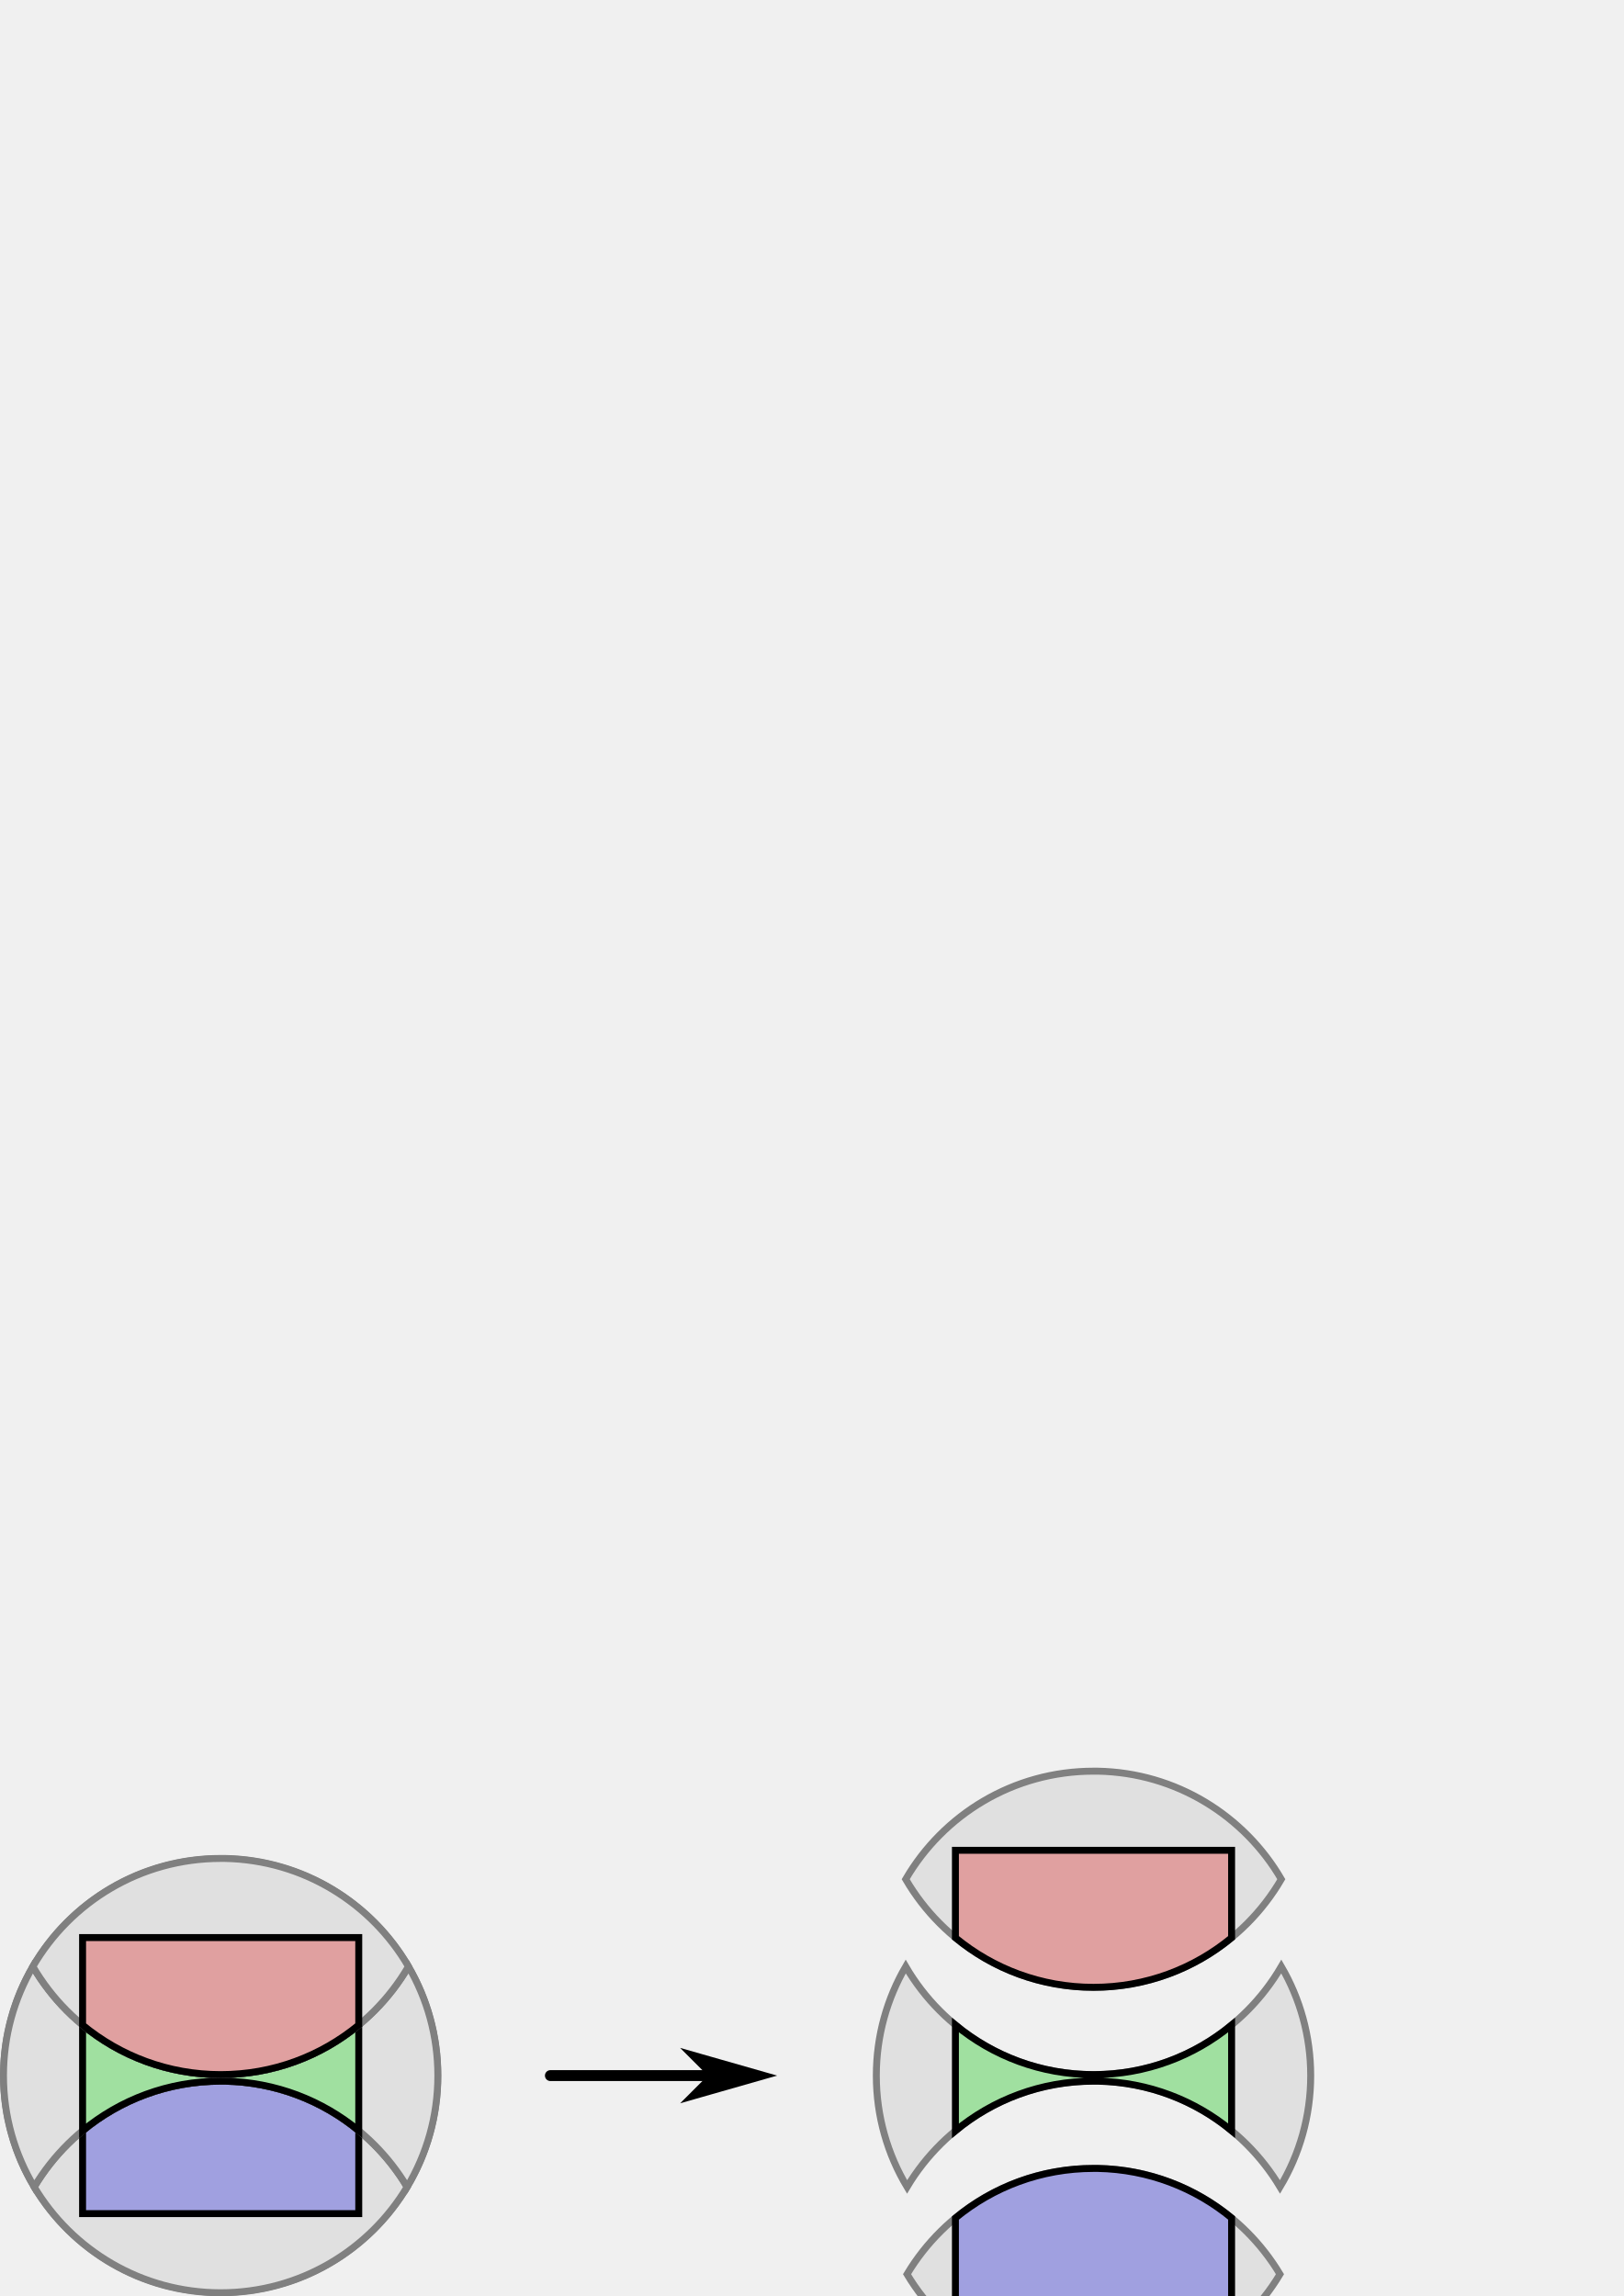
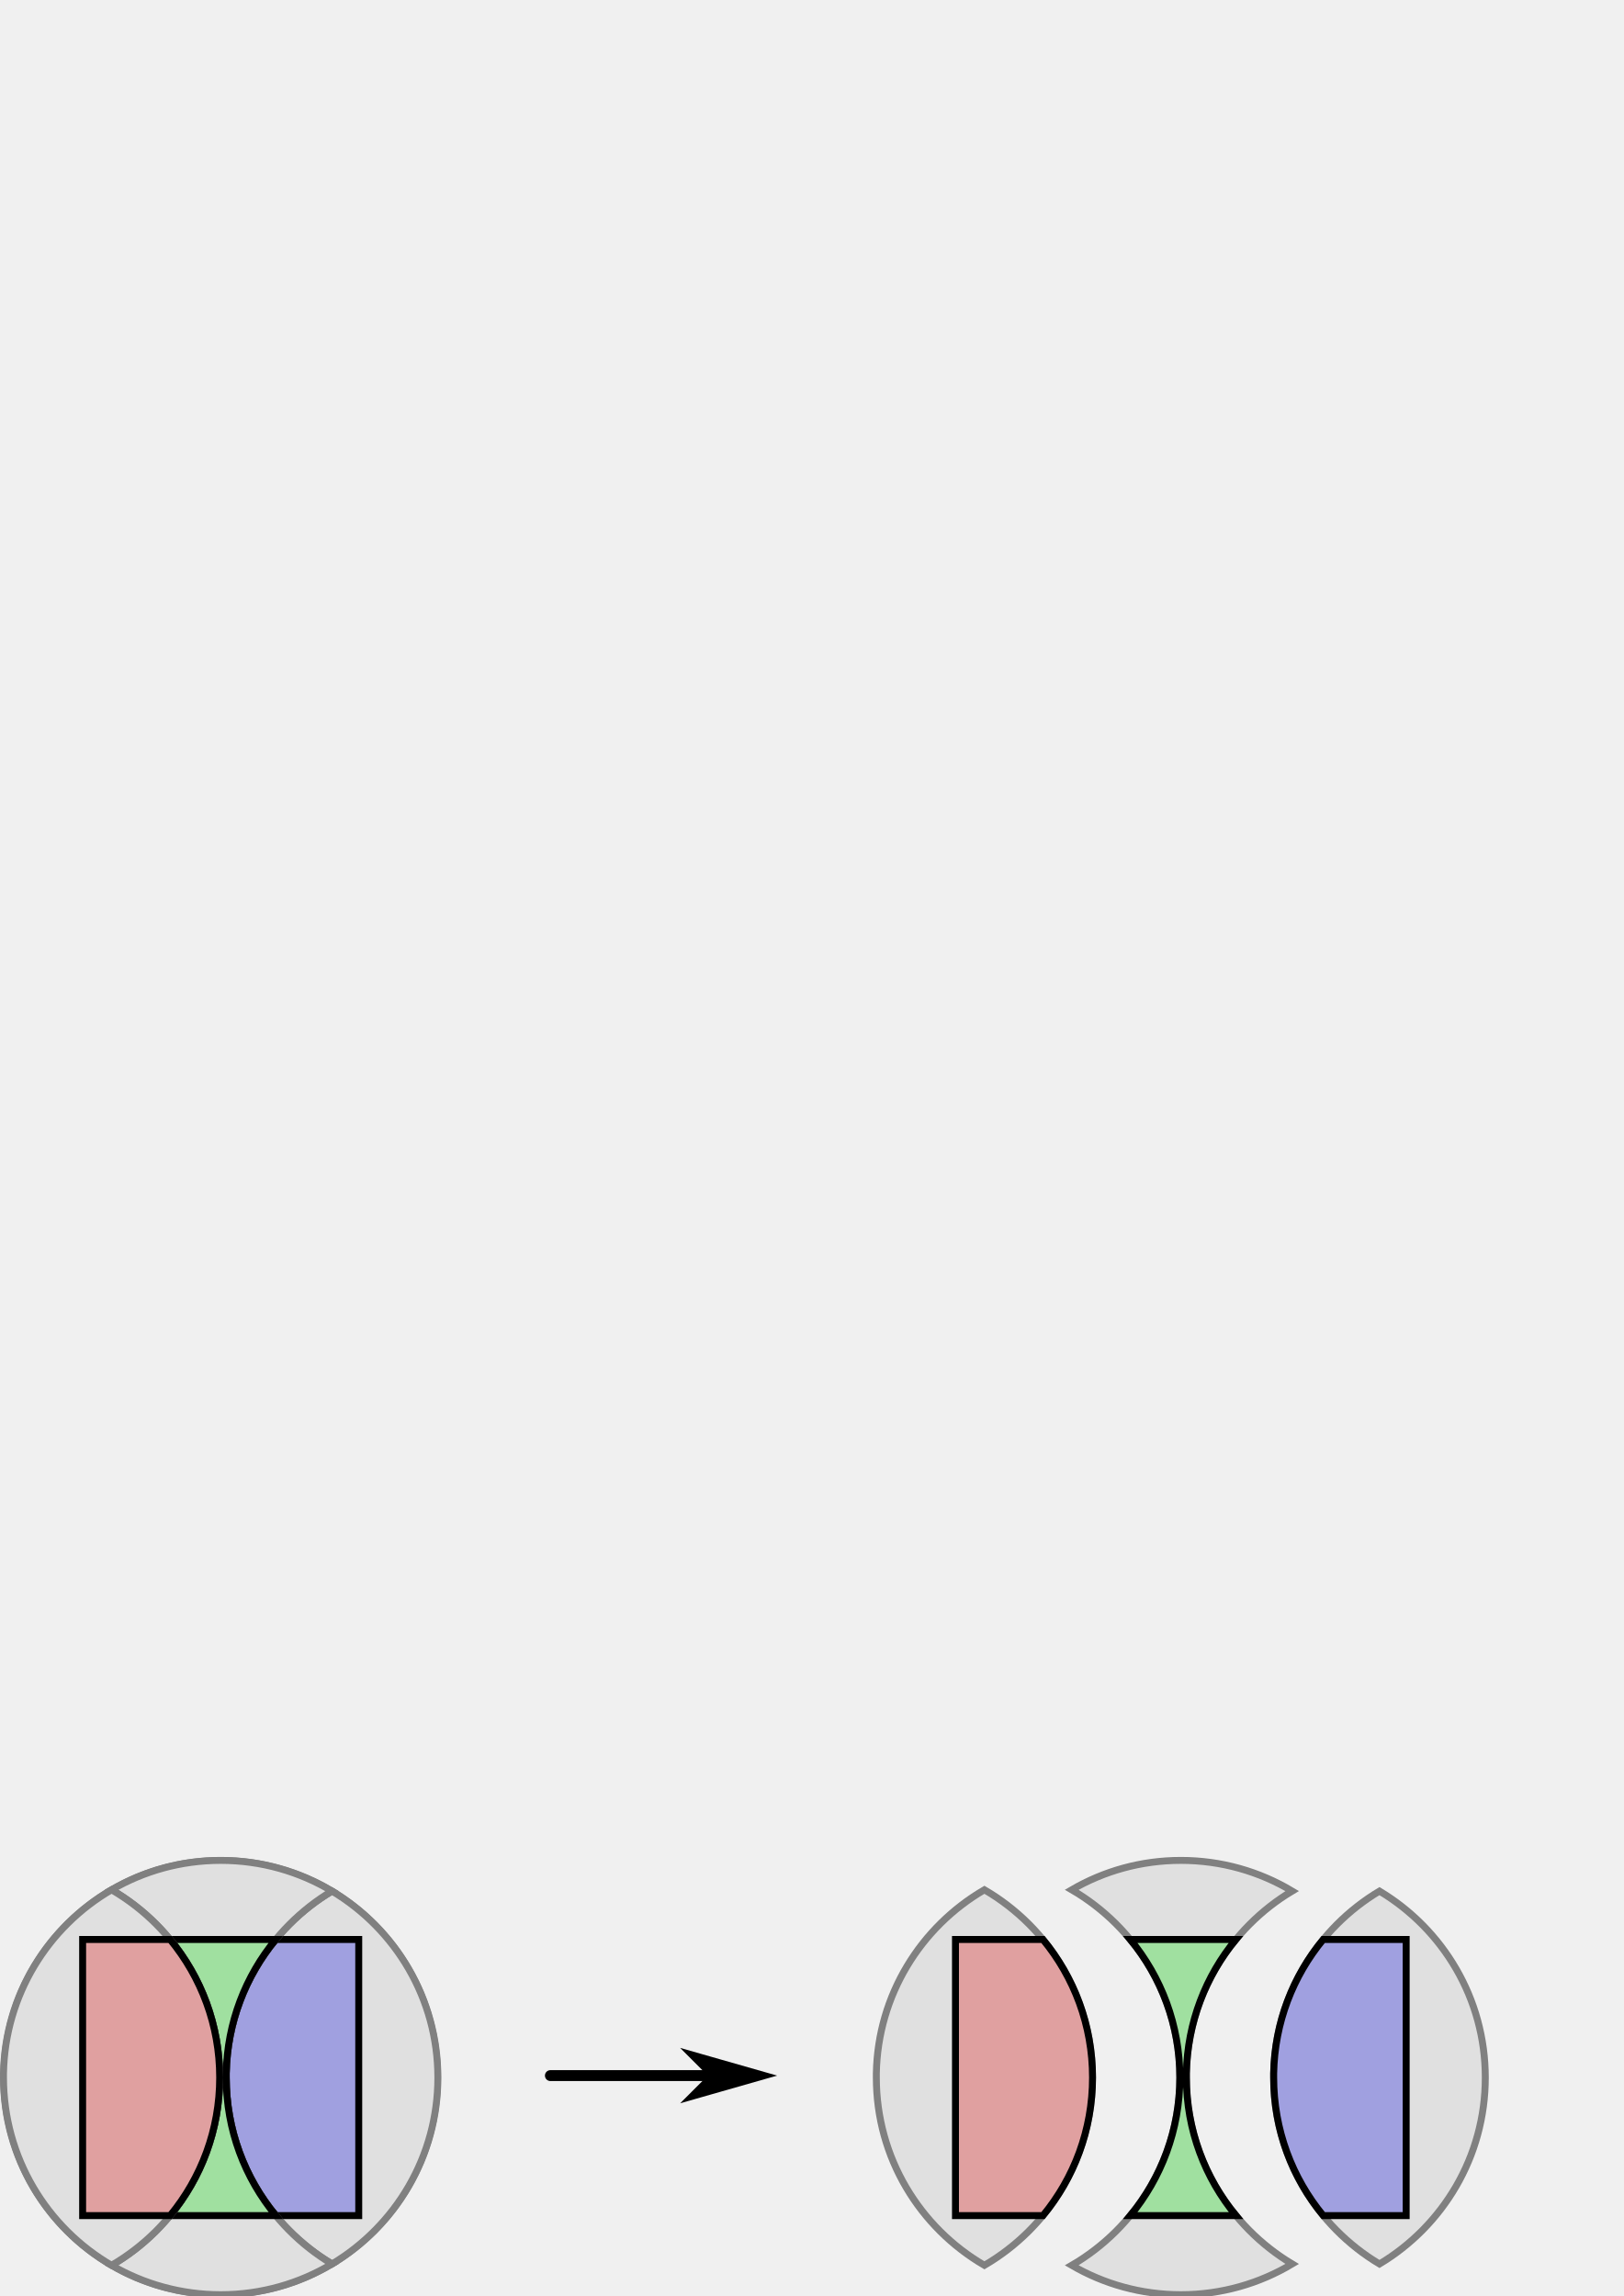
<svg xmlns="http://www.w3.org/2000/svg" width="744.094" height="1052.362" id="svg1454">
  <defs id="defs1456">
    <marker orient="auto" refY="0.0" refX="0.0" id="Arrow1Mend" style="overflow:visible;">
      <path id="path2936" d="M 0.0,0.0 L 5.0,-5.0 L -12.5,0.0 L 5.0,5.0 L 0.0,0.0 z " style="fill-rule:evenodd;stroke:#000000;stroke-width:1.0pt;marker-start:none;" transform="scale(0.4) rotate(180)" />
    </marker>
  </defs>
  <g id="layer1">
-     <path style="fill:#e0e0e0;fill-opacity:1;fill-rule:nonzero;stroke:gray;stroke-width:3.185;stroke-miterlimit:4;stroke-dasharray:none;stroke-dashoffset:0;stroke-opacity:1" d="M 503.046,993.875 C 538.537,994.55 569.497,1013.842 586.577,1042.375 C 569.185,1071.41 537.393,1090.875 501.108,1090.875 C 464.824,1090.875 433.063,1071.41 415.671,1042.375 C 433.06,1013.327 464.814,993.875 501.108,993.875 C 501.752,993.875 502.405,993.863 503.046,993.875 z " id="path5067" />
-     <path style="fill:#a0a0e0;fill-opacity:1;fill-rule:nonzero;stroke:black;stroke-width:3.185;stroke-miterlimit:4;stroke-dasharray:none;stroke-opacity:1" d="M 501.124,993.893 C 477.091,993.893 455.042,1002.415 437.843,1016.611 L 437.843,1054.611 L 564.405,1054.611 L 564.405,1016.58 C 547.664,1002.768 526.337,994.335 503.062,993.893 C 502.421,993.88 501.768,993.893 501.124,993.893 z " id="path5069" />
-     <path style="fill:#e0e0e0;fill-opacity:1;fill-rule:nonzero;stroke:gray;stroke-width:3.185;stroke-miterlimit:4;stroke-dasharray:none;stroke-dashoffset:0;stroke-opacity:1" d="M 587.186,901.344 C 595.743,916.037 600.655,933.126 600.655,951.344 C 600.655,969.99 595.527,987.452 586.593,1002.375 C 569.513,973.842 538.552,954.55 503.061,953.875 C 502.421,953.863 501.768,953.875 501.124,953.875 C 464.83,953.875 433.075,973.327 415.686,1002.375 C 406.744,987.448 401.593,969.998 401.593,951.344 C 401.593,933.126 406.504,916.037 415.061,901.344 C 432.313,930.95 464.41,950.875 501.124,950.875 C 537.838,950.875 569.935,930.95 587.186,901.344 z M 415.999,1002.875 C 416.051,1002.96 416.103,1003.04 416.155,1003.125 C 416.103,1003.039 416.051,1002.961 415.999,1002.875 z " id="path5055" />
-     <path style="fill:#a0e0a0;fill-opacity:1;fill-rule:nonzero;stroke:black;stroke-width:3.185;stroke-miterlimit:4;stroke-dasharray:none;stroke-opacity:1" d="M 437.843,928.174 L 437.843,976.643 C 455.044,962.437 477.082,953.893 501.124,953.893 C 501.768,953.893 502.421,953.88 503.062,953.893 C 526.337,954.335 547.664,962.768 564.405,976.58 L 564.405,928.174 C 547.202,942.365 525.146,950.893 501.124,950.893 C 477.102,950.893 455.046,942.365 437.843,928.174 z " id="path5057" />
-     <path style="fill:#e0e0e0;fill-opacity:1;fill-rule:nonzero;stroke:gray;stroke-width:3.185;stroke-miterlimit:4;stroke-dasharray:none;stroke-dashoffset:0;stroke-opacity:1" d="M 503.061,811.804 C 538.978,812.487 570.24,832.236 587.186,861.335 C 569.935,890.941 537.838,910.866 501.124,910.866 C 464.41,910.866 432.313,890.941 415.061,861.335 C 432.31,831.717 464.401,811.804 501.124,811.804 C 501.768,811.804 502.421,811.791 503.061,811.804 z " id="path5061" />
-     <path style="fill:#e0a0a0;fill-opacity:1;fill-rule:nonzero;stroke:black;stroke-width:3.185;stroke-miterlimit:4;stroke-dasharray:none;stroke-opacity:1" d="M 437.843,848.071 L 437.843,888.165 C 455.046,902.356 477.102,910.884 501.124,910.884 C 525.146,910.884 547.202,902.356 564.405,888.165 L 564.405,848.071 L 437.843,848.071 z " id="path5063" />
-     <path style="fill:white;fill-opacity:1;fill-rule:nonzero;stroke:gray;stroke-width:3.185;stroke-miterlimit:4;stroke-dasharray:none;stroke-opacity:1" id="path2223" d="M 411.429 438.076 A 108.571 102.857 0 1 1  194.286,438.076 A 108.571 102.857 0 1 1  411.429 438.076 z" transform="matrix(0,-0.916714,-0.967643,0,525.0255,1228.967)" />
-     <path style="fill:#e0e0e0;fill-opacity:1;fill-rule:nonzero;stroke:gray;stroke-width:3.185;stroke-miterlimit:4;stroke-dasharray:none;stroke-dashoffset:0;stroke-opacity:1" d="M 103.046,953.875 C 138.537,954.55 169.497,973.842 186.577,1002.375 C 169.185,1031.41 137.393,1050.875 101.108,1050.875 C 64.824,1050.875 33.062,1031.41 15.671,1002.375 C 33.059,973.327 64.814,953.875 101.108,953.875 C 101.752,953.875 102.405,953.863 103.046,953.875 z " id="path2369" />
-     <path style="fill:#a0a0e0;fill-opacity:1;fill-rule:nonzero;stroke:black;stroke-width:3.185;stroke-miterlimit:4;stroke-dasharray:none;stroke-opacity:1" d="M 101.124,953.893 C 77.091,953.893 55.042,962.415 37.843,976.611 L 37.843,1014.611 L 164.405,1014.611 L 164.405,976.58 C 147.664,962.768 126.337,954.335 103.061,953.893 C 102.42,953.88 101.768,953.893 101.124,953.893 z " id="path4994" />
-     <path style="fill:#e0e0e0;fill-opacity:1;fill-rule:nonzero;stroke:gray;stroke-width:3.185;stroke-miterlimit:4;stroke-dasharray:none;stroke-dashoffset:0;stroke-opacity:1" d="M 187.186,901.344 C 195.743,916.037 200.655,933.126 200.655,951.344 C 200.655,969.99 195.526,987.452 186.593,1002.375 C 169.513,973.842 138.552,954.55 103.061,953.875 C 102.42,953.863 101.768,953.875 101.124,953.875 C 64.83,953.875 33.075,973.327 15.686,1002.375 C 6.744,987.448 1.593,969.998 1.593,951.344 C 1.593,933.126 6.504,916.037 15.061,901.344 C 32.313,930.95 64.41,950.875 101.124,950.875 C 137.838,950.875 169.934,930.95 187.186,901.344 z M 15.999,1002.875 C 16.05,1002.96 16.103,1003.04 16.155,1003.125 C 16.102,1003.039 16.051,1002.961 15.999,1002.875 z " id="path2395" />
-     <path style="fill:#a0e0a0;fill-opacity:1;fill-rule:nonzero;stroke:black;stroke-width:3.185;stroke-miterlimit:4;stroke-dasharray:none;stroke-opacity:1" d="M 37.843,928.174 L 37.843,976.643 C 55.044,962.437 77.082,953.893 101.124,953.893 C 101.768,953.893 102.42,953.88 103.061,953.893 C 126.336,954.335 147.664,962.768 164.405,976.58 L 164.405,928.174 C 147.201,942.365 125.146,950.893 101.124,950.893 C 77.102,950.893 55.046,942.365 37.843,928.174 z " id="path4990" />
-     <path style="fill:#e0e0e0;fill-opacity:1;fill-rule:nonzero;stroke:gray;stroke-width:3.185;stroke-miterlimit:4;stroke-dasharray:none;stroke-dashoffset:0;stroke-opacity:1" d="M 103.061,851.812 C 138.978,852.496 170.24,872.245 187.186,901.344 C 169.934,930.95 137.838,950.875 101.124,950.875 C 64.41,950.875 32.313,930.95 15.061,901.344 C 32.31,871.726 64.401,851.812 101.124,851.812 C 101.768,851.812 102.42,851.8 103.061,851.812 z " id="path2221" />
-     <path style="fill:#e0a0a0;fill-opacity:1;fill-rule:nonzero;stroke:black;stroke-width:3.185;stroke-miterlimit:4;stroke-dasharray:none;stroke-opacity:1" d="M 37.843,888.08 L 37.843,928.174 C 55.046,942.365 77.102,950.893 101.124,950.893 C 125.146,950.893 147.201,942.365 164.405,928.174 L 164.405,888.08 L 37.843,888.08 z " id="path4992" />
+     <g id="g2602" transform="matrix(0,-1,1,0,-323.2311,1201.234)">
+       <path id="path2590" d="M 250.922,906.901 C 286.413,907.576 317.373,926.867 334.453,955.401 C 317.061,984.436 285.269,1003.901 248.984,1003.901 C 212.7,1003.901 180.939,984.435 163.547,955.401 C 180.936,926.353 212.69,906.901 248.984,906.901 C 249.628,906.901 250.281,906.888 250.922,906.901 z " style="fill:#e0e0e0;fill-opacity:1;fill-rule:nonzero;stroke:#808080;stroke-width:3.185;stroke-miterlimit:4;stroke-dasharray:none;stroke-dashoffset:0;stroke-opacity:1" />
+       <path id="path2592" d="M 249,906.918 C 224.967,906.918 202.918,915.441 185.719,929.637 L 185.719,967.637 L 312.281,967.637 L 312.281,929.606 C 295.54,915.794 274.213,907.361 250.938,906.918 C 250.297,906.906 249.644,906.918 249,906.918 z " style="fill:#a0a0e0;fill-opacity:1;fill-rule:nonzero;stroke:#000000;stroke-width:3.185;stroke-miterlimit:4;stroke-dasharray:none;stroke-opacity:1" />
+       <path id="path2594" d="M 335.062,814.369 C 343.619,829.062 348.531,846.152 348.531,864.369 C 348.531,883.015 343.403,900.477 334.469,915.401 C 317.389,886.867 286.428,867.576 250.938,866.901 C 250.297,866.888 249.644,866.901 249,866.901 C 212.706,866.901 180.951,886.353 163.562,915.401 C 154.62,900.473 149.469,883.024 149.469,864.369 C 149.469,846.152 154.381,829.062 162.938,814.369 C 180.189,843.976 212.286,863.901 249,863.901 C 285.714,863.901 317.811,843.976 335.062,814.369 z M 163.875,915.901 C 163.927,915.986 163.979,916.066 164.031,916.151 C 163.979,916.064 163.927,915.987 163.875,915.901 z " style="fill:#e0e0e0;fill-opacity:1;fill-rule:nonzero;stroke:#808080;stroke-width:3.185;stroke-miterlimit:4;stroke-dasharray:none;stroke-dashoffset:0;stroke-opacity:1" />
+       <path id="path2596" d="M 185.719,841.199 L 185.719,889.668 C 202.92,875.463 224.958,866.918 249,866.918 C 249.644,866.918 250.297,866.906 250.938,866.918 C 274.213,867.361 295.54,875.794 312.281,889.606 L 312.281,841.199 C 295.078,855.39 273.022,863.918 249,863.918 C 224.978,863.918 202.922,855.39 185.719,841.199 z " style="fill:#a0e0a0;fill-opacity:1;fill-rule:nonzero;stroke:#000000;stroke-width:3.185;stroke-miterlimit:4;stroke-dasharray:none;stroke-opacity:1" />
+       <path id="path2598" d="M 250.938,724.829 C 286.854,725.512 318.116,745.262 335.062,774.36 C 317.811,803.967 285.714,823.892 249,823.892 C 212.286,823.892 180.189,803.967 162.938,774.36 C 180.186,744.743 212.277,724.829 249,724.829 C 249.644,724.829 250.297,724.817 250.938,724.829 z " style="fill:#e0e0e0;fill-opacity:1;fill-rule:nonzero;stroke:#808080;stroke-width:3.185;stroke-miterlimit:4;stroke-dasharray:none;stroke-dashoffset:0;stroke-opacity:1" />
+       <path id="path2600" d="M 185.719,761.097 L 185.719,801.191 C 202.922,815.381 224.978,823.909 249,823.909 C 273.022,823.909 295.078,815.381 312.281,801.191 L 312.281,761.097 L 185.719,761.097 z " style="fill:#e0a0a0;fill-opacity:1;fill-rule:nonzero;stroke:#000000;stroke-width:3.185;stroke-miterlimit:4;stroke-dasharray:none;stroke-opacity:1" />
+     </g>
+     <g id="g2581" transform="matrix(0,-1,1,0,-640.2356,1250.234)">
+       <path transform="matrix(0,-0.916714,-0.967643,0,721.9016,1018.988)" d="M 411.429 438.076 A 108.571 102.857 0 1 1  194.286,438.076 A 108.571 102.857 0 1 1  411.429 438.076 z" id="path2567" style="fill:#ffffff;fill-opacity:1;fill-rule:nonzero;stroke:#808080;stroke-width:3.185;stroke-miterlimit:4;stroke-dasharray:none;stroke-opacity:1" />
+       <path id="path2569" d="M 299.922,743.896 C 335.413,744.571 366.373,763.863 383.453,792.396 C 366.061,821.431 334.269,840.896 297.984,840.896 C 261.7,840.896 229.939,821.431 212.547,792.396 C 229.936,763.348 261.69,743.896 297.984,743.896 C 298.628,743.896 299.281,743.884 299.922,743.896 z " style="fill:#e0e0e0;fill-opacity:1;fill-rule:nonzero;stroke:#808080;stroke-width:3.185;stroke-miterlimit:4;stroke-dasharray:none;stroke-dashoffset:0;stroke-opacity:1" />
+       <path id="path2571" d="M 298,743.914 C 273.967,743.914 251.918,752.436 234.719,766.633 L 234.719,804.633 L 361.281,804.633 L 361.281,766.601 C 344.54,752.789 323.213,744.357 299.938,743.914 C 299.297,743.902 298.644,743.914 298,743.914 z " style="fill:#a0a0e0;fill-opacity:1;fill-rule:nonzero;stroke:#000000;stroke-width:3.185;stroke-miterlimit:4;stroke-dasharray:none;stroke-opacity:1" />
+       <path id="path2573" d="M 384.062,691.365 C 392.619,706.058 397.531,723.147 397.531,741.365 C 397.531,760.011 392.403,777.473 383.469,792.396 C 366.389,763.863 335.428,744.571 299.938,743.896 C 299.297,743.884 298.644,743.896 298,743.896 C 261.706,743.896 229.951,763.348 212.562,792.396 C 203.62,777.469 198.469,760.02 198.469,741.365 C 198.469,723.147 203.381,706.058 211.938,691.365 C 229.189,720.971 261.286,740.896 298,740.896 C 334.714,740.896 366.811,720.971 384.062,691.365 z M 212.875,792.896 C 212.927,792.981 212.979,793.061 213.031,793.146 C 212.979,793.06 212.927,792.983 212.875,792.896 z " style="fill:#e0e0e0;fill-opacity:1;fill-rule:nonzero;stroke:#808080;stroke-width:3.185;stroke-miterlimit:4;stroke-dasharray:none;stroke-dashoffset:0;stroke-opacity:1" />
+       <path id="path2575" d="M 234.719,718.195 L 234.719,766.664 C 251.92,752.458 273.959,743.914 298,743.914 C 298.644,743.914 299.297,743.902 299.938,743.914 C 323.213,744.357 344.54,752.79 361.281,766.601 L 361.281,718.195 C 344.078,732.386 322.022,740.914 298,740.914 C 273.978,740.914 251.922,732.386 234.719,718.195 z " style="fill:#a0e0a0;fill-opacity:1;fill-rule:nonzero;stroke:#000000;stroke-width:3.185;stroke-miterlimit:4;stroke-dasharray:none;stroke-opacity:1" />
+       <path id="path2577" d="M 299.938,641.834 C 335.854,642.517 367.116,662.266 384.062,691.365 C 366.811,720.971 334.714,740.896 298,740.896 C 261.286,740.896 229.189,720.971 211.938,691.365 C 229.186,661.747 261.277,641.834 298,641.834 C 298.644,641.834 299.297,641.821 299.938,641.834 z " style="fill:#e0e0e0;fill-opacity:1;fill-rule:nonzero;stroke:#808080;stroke-width:3.185;stroke-miterlimit:4;stroke-dasharray:none;stroke-dashoffset:0;stroke-opacity:1" />
+       <path id="path2579" d="M 234.719,678.101 L 234.719,718.195 C 251.922,732.386 273.978,740.914 298,740.914 C 322.022,740.914 344.078,732.386 361.281,718.195 L 361.281,678.101 L 234.719,678.101 z " style="fill:#e0a0a0;fill-opacity:1;fill-rule:nonzero;stroke:#000000;stroke-width:3.185;stroke-miterlimit:4;stroke-dasharray:none;stroke-opacity:1" />
+     </g>
    <path style="fill:none;fill-opacity:0.75;fill-rule:evenodd;stroke:black;stroke-width:5;stroke-linecap:round;stroke-linejoin:miter;marker-mid:none;marker-end:url(#Arrow1Mend);stroke-miterlimit:4;stroke-dasharray:none;stroke-opacity:1" d="M 252.23,951.341 L 326.268,951.341" id="path2770" />
  </g>
</svg>
